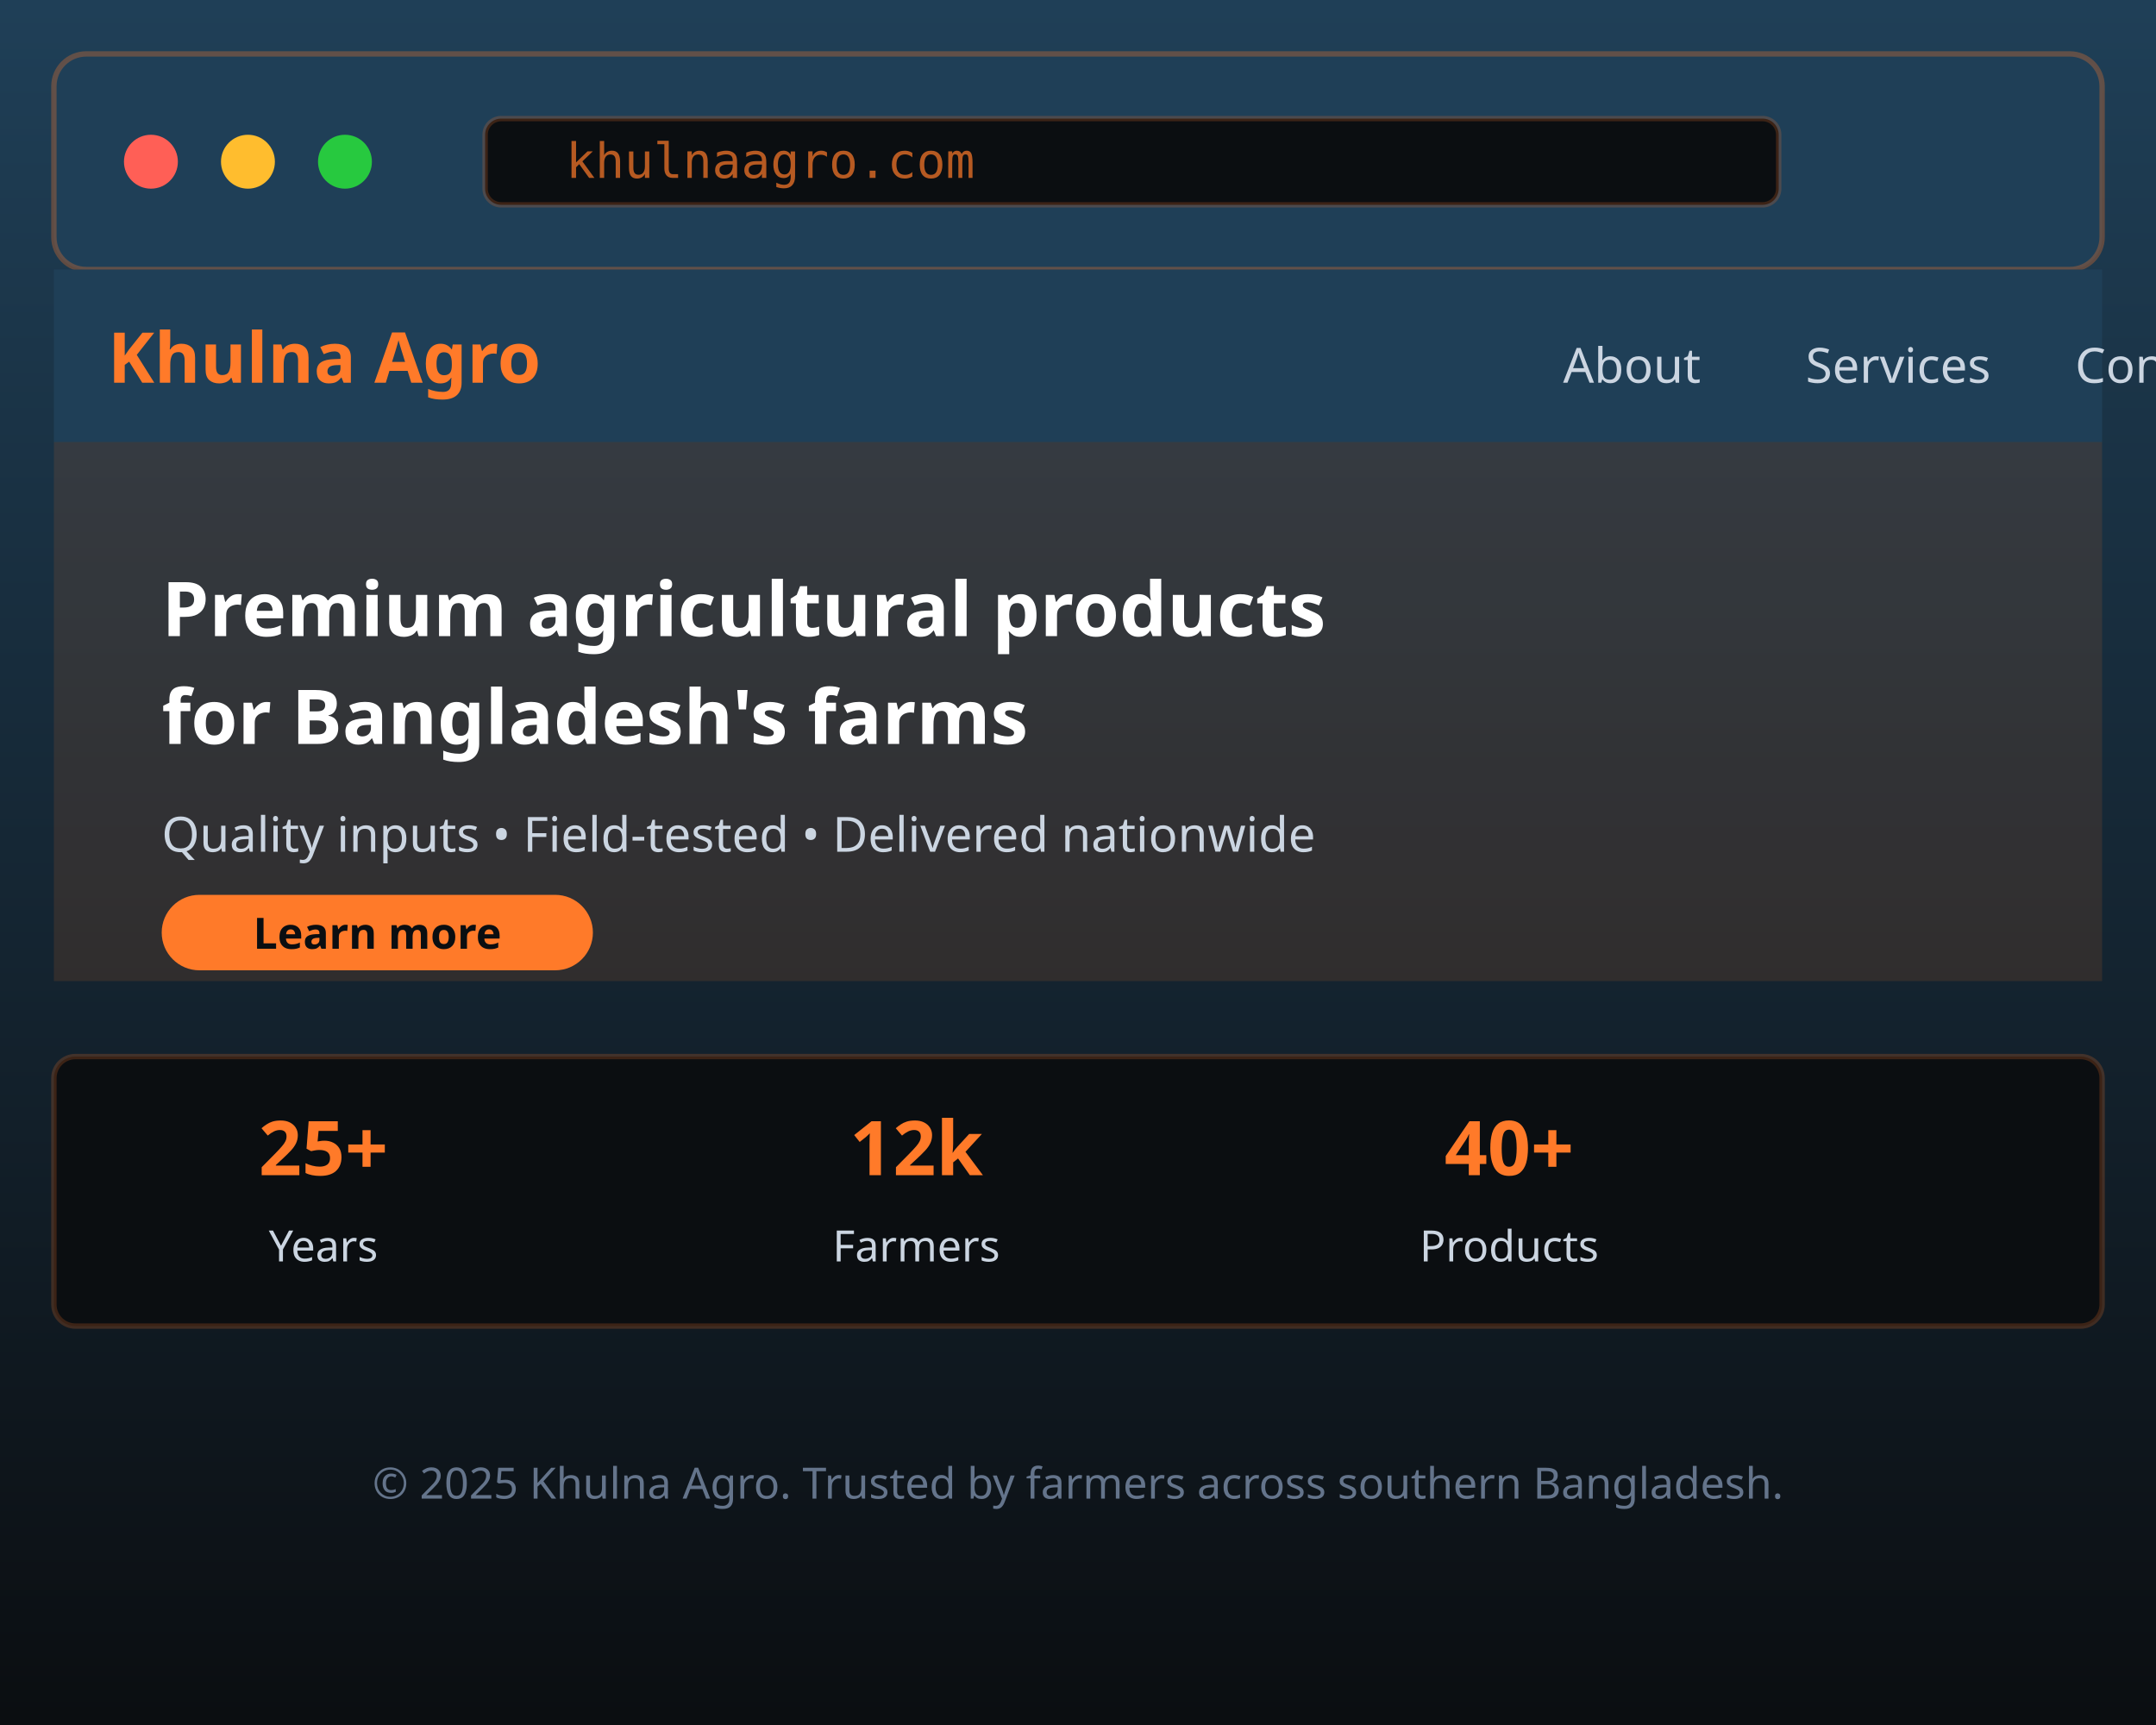
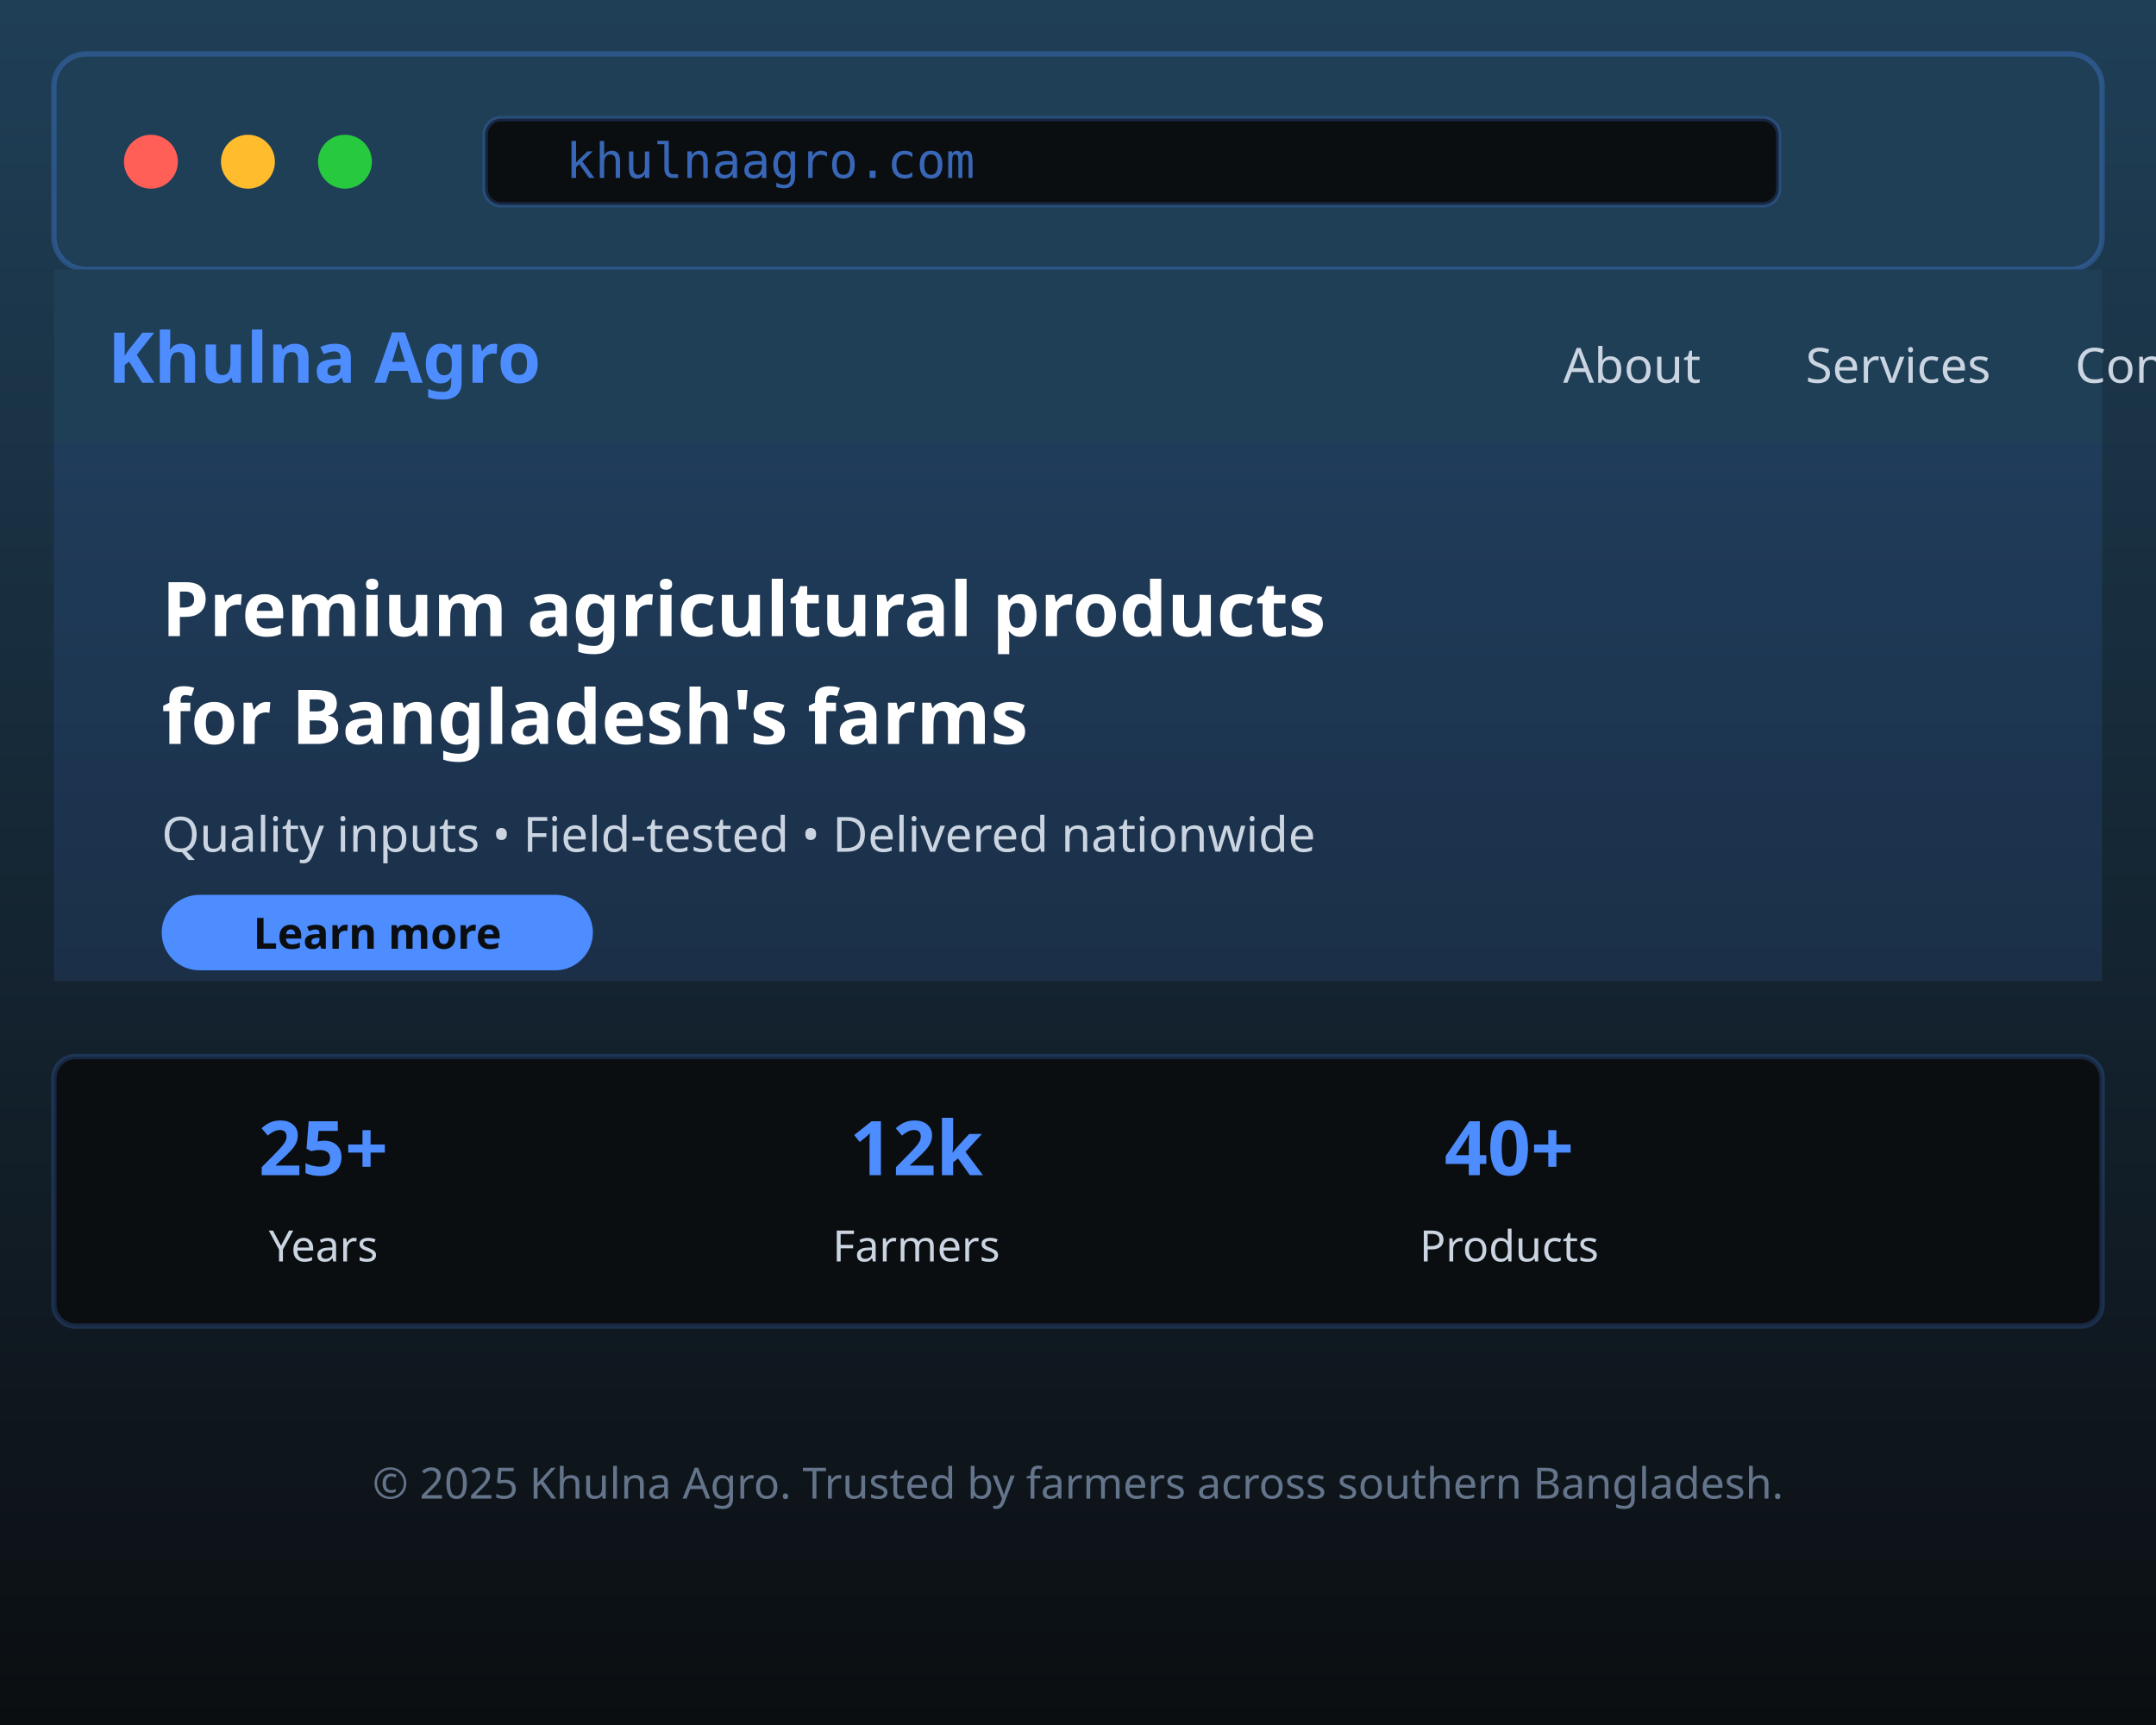
<svg xmlns="http://www.w3.org/2000/svg" viewBox="0 0 400 320">
  <defs>
    <linearGradient id="bg-bw" x1="0" y1="0" x2="0" y2="1">
      <stop offset="0%" stop-color="#1f3f57" />
      <stop offset="100%" stop-color="#0b0e11" />
    </linearGradient>
  </defs>
  <rect width="400" height="320" fill="url(#bg-bw)" />
-   <rect x="10" y="10" width="380" height="40" rx="6" fill="#1f3f57" stroke="#ff7a29" stroke-opacity="0.3" />
+   <rect x="10" y="10" width="380" height="40" rx="6" fill="#1f3f57" stroke="#4d8dff" stroke-opacity="0.3" />
  <circle cx="28" cy="30" r="5" fill="#ff5f56" />
  <circle cx="46" cy="30" r="5" fill="#ffbd2e" />
  <circle cx="64" cy="30" r="5" fill="#27c93f" />
-   <rect x="90" y="22" width="240" height="16" rx="3" fill="#0b0e11" stroke="#ff7a29" stroke-opacity="0.2" />
-   <text x="105" y="33" font-family="monospace" font-size="9" fill="#ff7a29" opacity="0.7">khulnaagro.com</text>
+   <rect x="90" y="22" width="240" height="16" rx="3" fill="#0b0e11" stroke="#4d8dff" stroke-opacity="0.2" />
+   <text x="105" y="33" font-family="monospace" font-size="9" fill="#4d8dff" opacity="0.7">khulnaagro.com</text>
  <rect x="10" y="50" width="380" height="32" fill="#1f3f57" />
-   <text x="20" y="71" font-family="sans-serif" font-size="13" font-weight="bold" fill="#ff7a29">Khulna Agro</text>
+   <text x="20" y="71" font-family="sans-serif" font-size="13" font-weight="bold" fill="#4d8dff">Khulna Agro</text>
  <text x="290" y="71" font-family="sans-serif" font-size="9" fill="#cbd5e1">About</text>
  <text x="335" y="71" font-family="sans-serif" font-size="9" fill="#cbd5e1">Services</text>
  <text x="385" y="71" font-family="sans-serif" font-size="9" fill="#cbd5e1">Contact</text>
-   <rect x="10" y="82" width="380" height="100" fill="#ff7a29" fill-opacity="0.12" />
+   <rect x="10" y="82" width="380" height="100" fill="#4d8dff" fill-opacity="0.12" />
  <text x="30" y="118" font-family="sans-serif" font-size="14" font-weight="bold" fill="#ffffff">Premium agricultural products</text>
  <text x="30" y="138" font-family="sans-serif" font-size="14" font-weight="bold" fill="#ffffff">for Bangladesh's farms</text>
  <text x="30" y="158" font-family="sans-serif" font-size="9" fill="#cbd5e1">Quality inputs • Field-tested • Delivered nationwide</text>
-   <rect x="30" y="166" width="80" height="14" rx="7" fill="#ff7a29" />
+   <rect x="30" y="166" width="80" height="14" rx="7" fill="#4d8dff" />
  <text x="70" y="176" text-anchor="middle" font-family="sans-serif" font-size="8" font-weight="bold" fill="#0b0e11">Learn more</text>
  <g transform="translate(10,196)">
-     <rect width="380" height="50" rx="4" fill="#0b0e11" stroke="#ff7a29" stroke-opacity="0.2" />
+     <rect width="380" height="50" rx="4" fill="#0b0e11" stroke="#4d8dff" stroke-opacity="0.2" />
    <g transform="translate(0,0)">
-       <text x="50" y="22" text-anchor="middle" font-family="sans-serif" font-size="14" font-weight="bold" fill="#ff7a29">25+</text>
+       <text x="50" y="22" text-anchor="middle" font-family="sans-serif" font-size="14" font-weight="bold" fill="#4d8dff">25+</text>
      <text x="50" y="38" text-anchor="middle" font-family="sans-serif" font-size="8" fill="#cbd5e1">Years</text>
    </g>
    <g transform="translate(110,0)">
-       <text x="50" y="22" text-anchor="middle" font-family="sans-serif" font-size="14" font-weight="bold" fill="#ff7a29">12k</text>
+       <text x="50" y="22" text-anchor="middle" font-family="sans-serif" font-size="14" font-weight="bold" fill="#4d8dff">12k</text>
      <text x="50" y="38" text-anchor="middle" font-family="sans-serif" font-size="8" fill="#cbd5e1">Farmers</text>
    </g>
    <g transform="translate(220,0)">
-       <text x="50" y="22" text-anchor="middle" font-family="sans-serif" font-size="14" font-weight="bold" fill="#ff7a29">40+</text>
+       <text x="50" y="22" text-anchor="middle" font-family="sans-serif" font-size="14" font-weight="bold" fill="#4d8dff">40+</text>
      <text x="50" y="38" text-anchor="middle" font-family="sans-serif" font-size="8" fill="#cbd5e1">Products</text>
    </g>
  </g>
  <text x="200" y="278" text-anchor="middle" font-family="sans-serif" font-size="8" fill="#64748b">© 2025 Khulna Agro. Trusted by farmers across southern Bangladesh.</text>
</svg>
